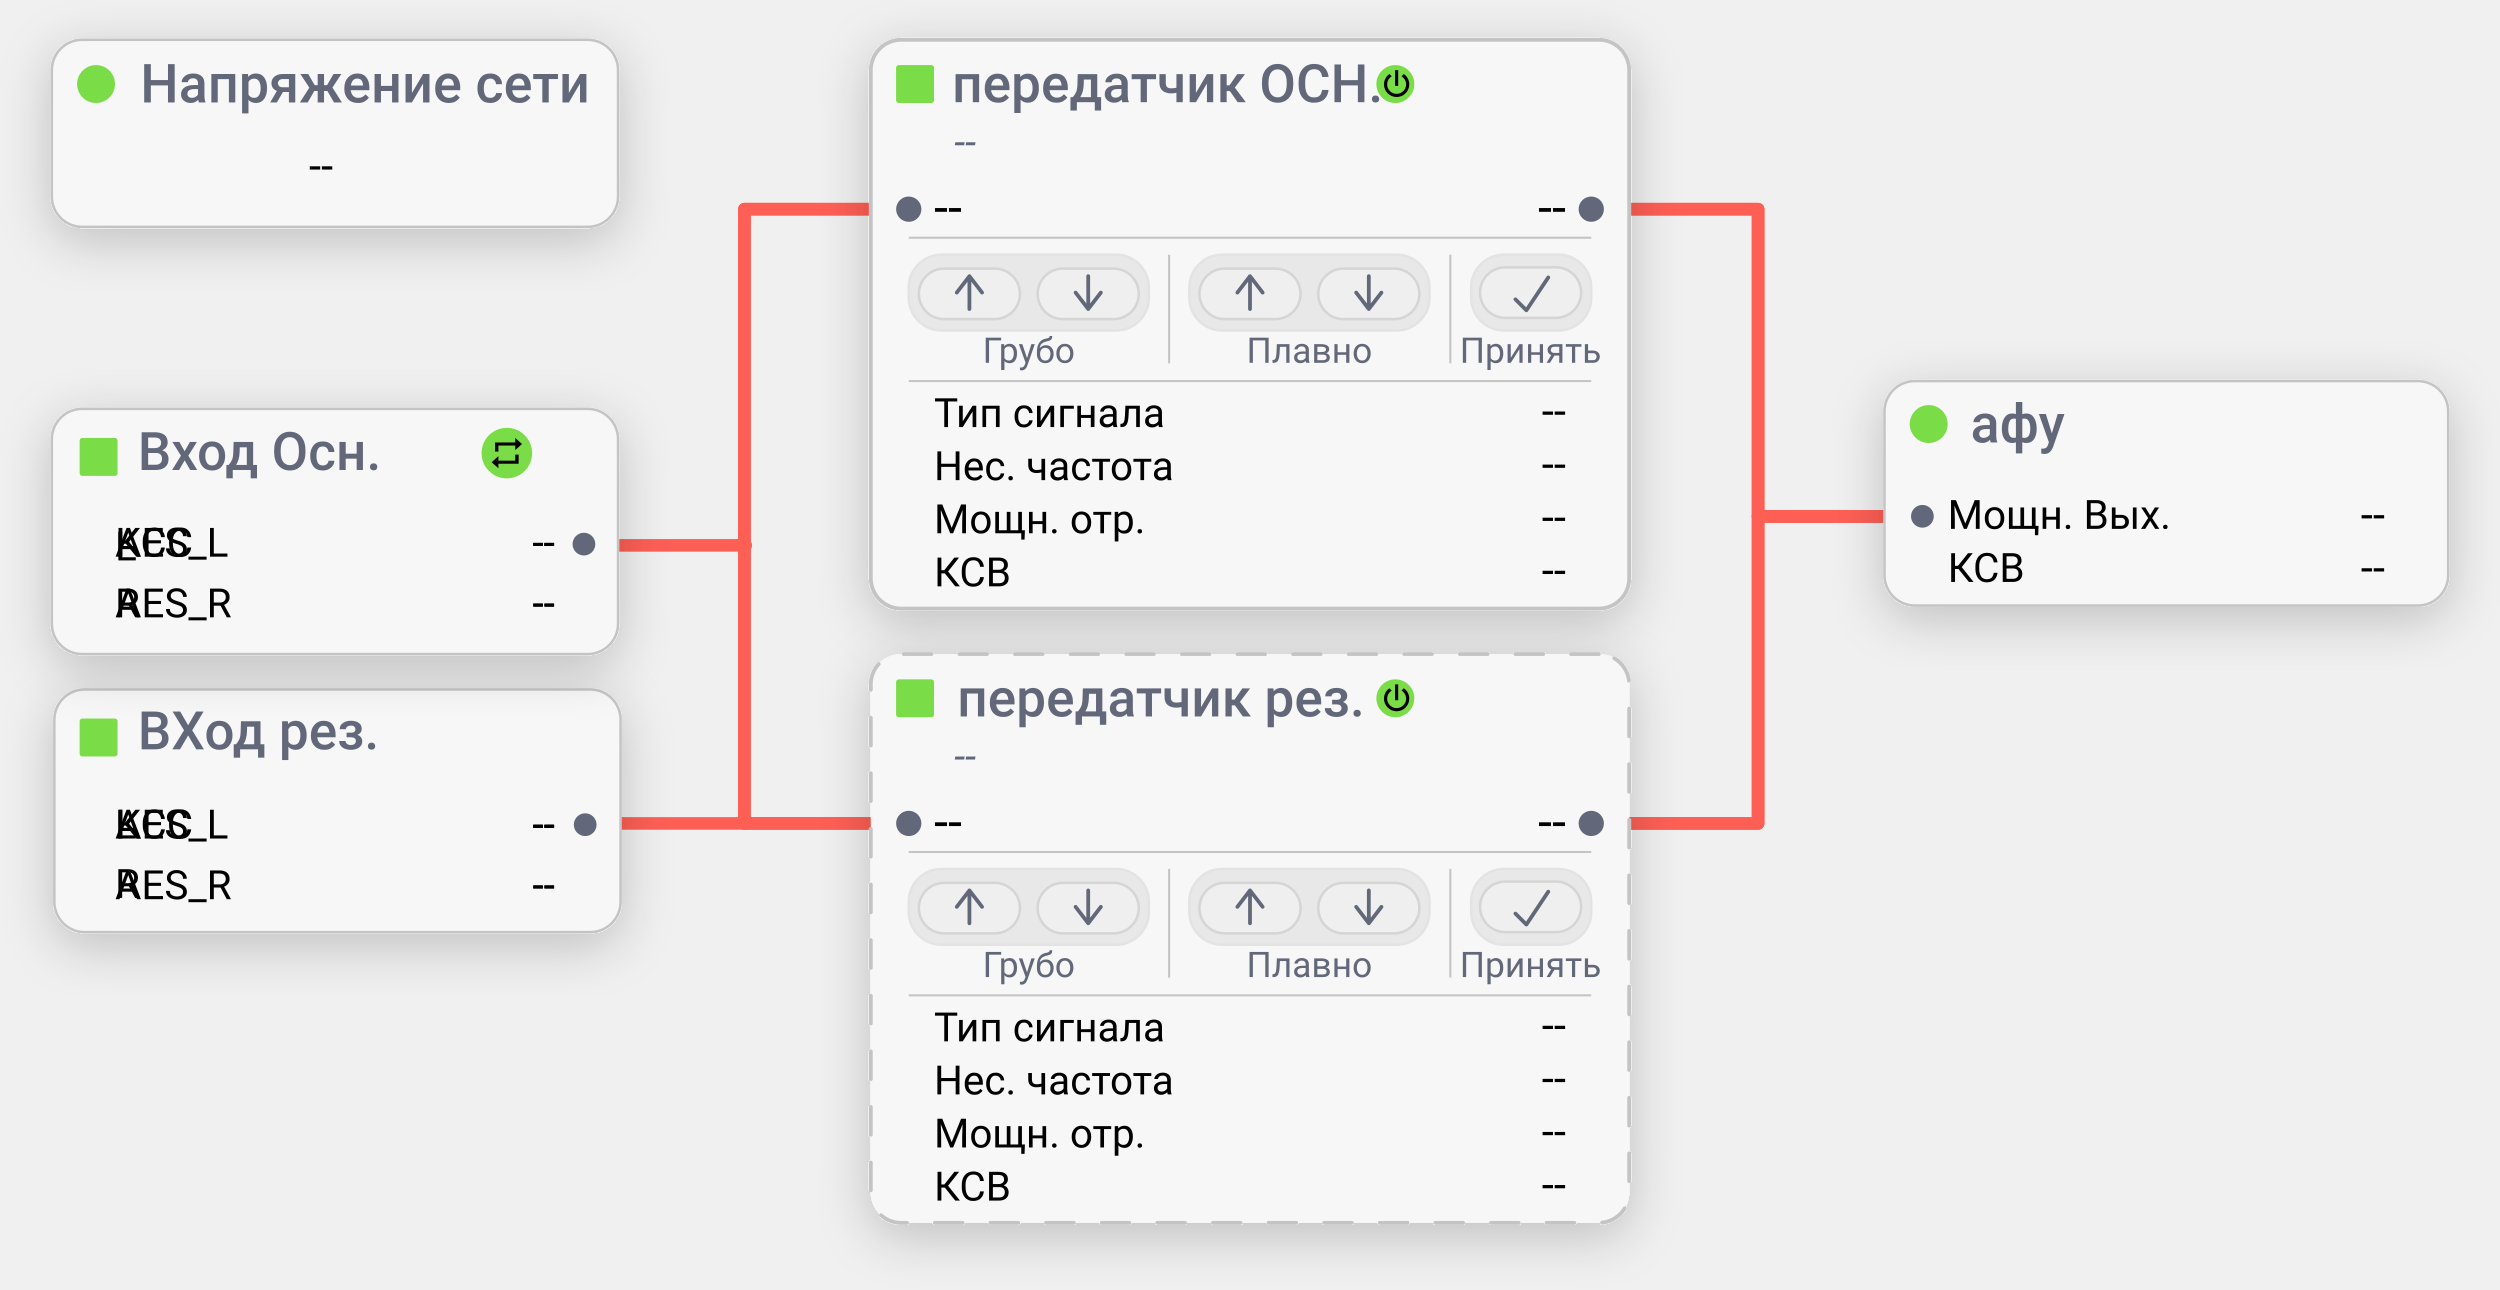
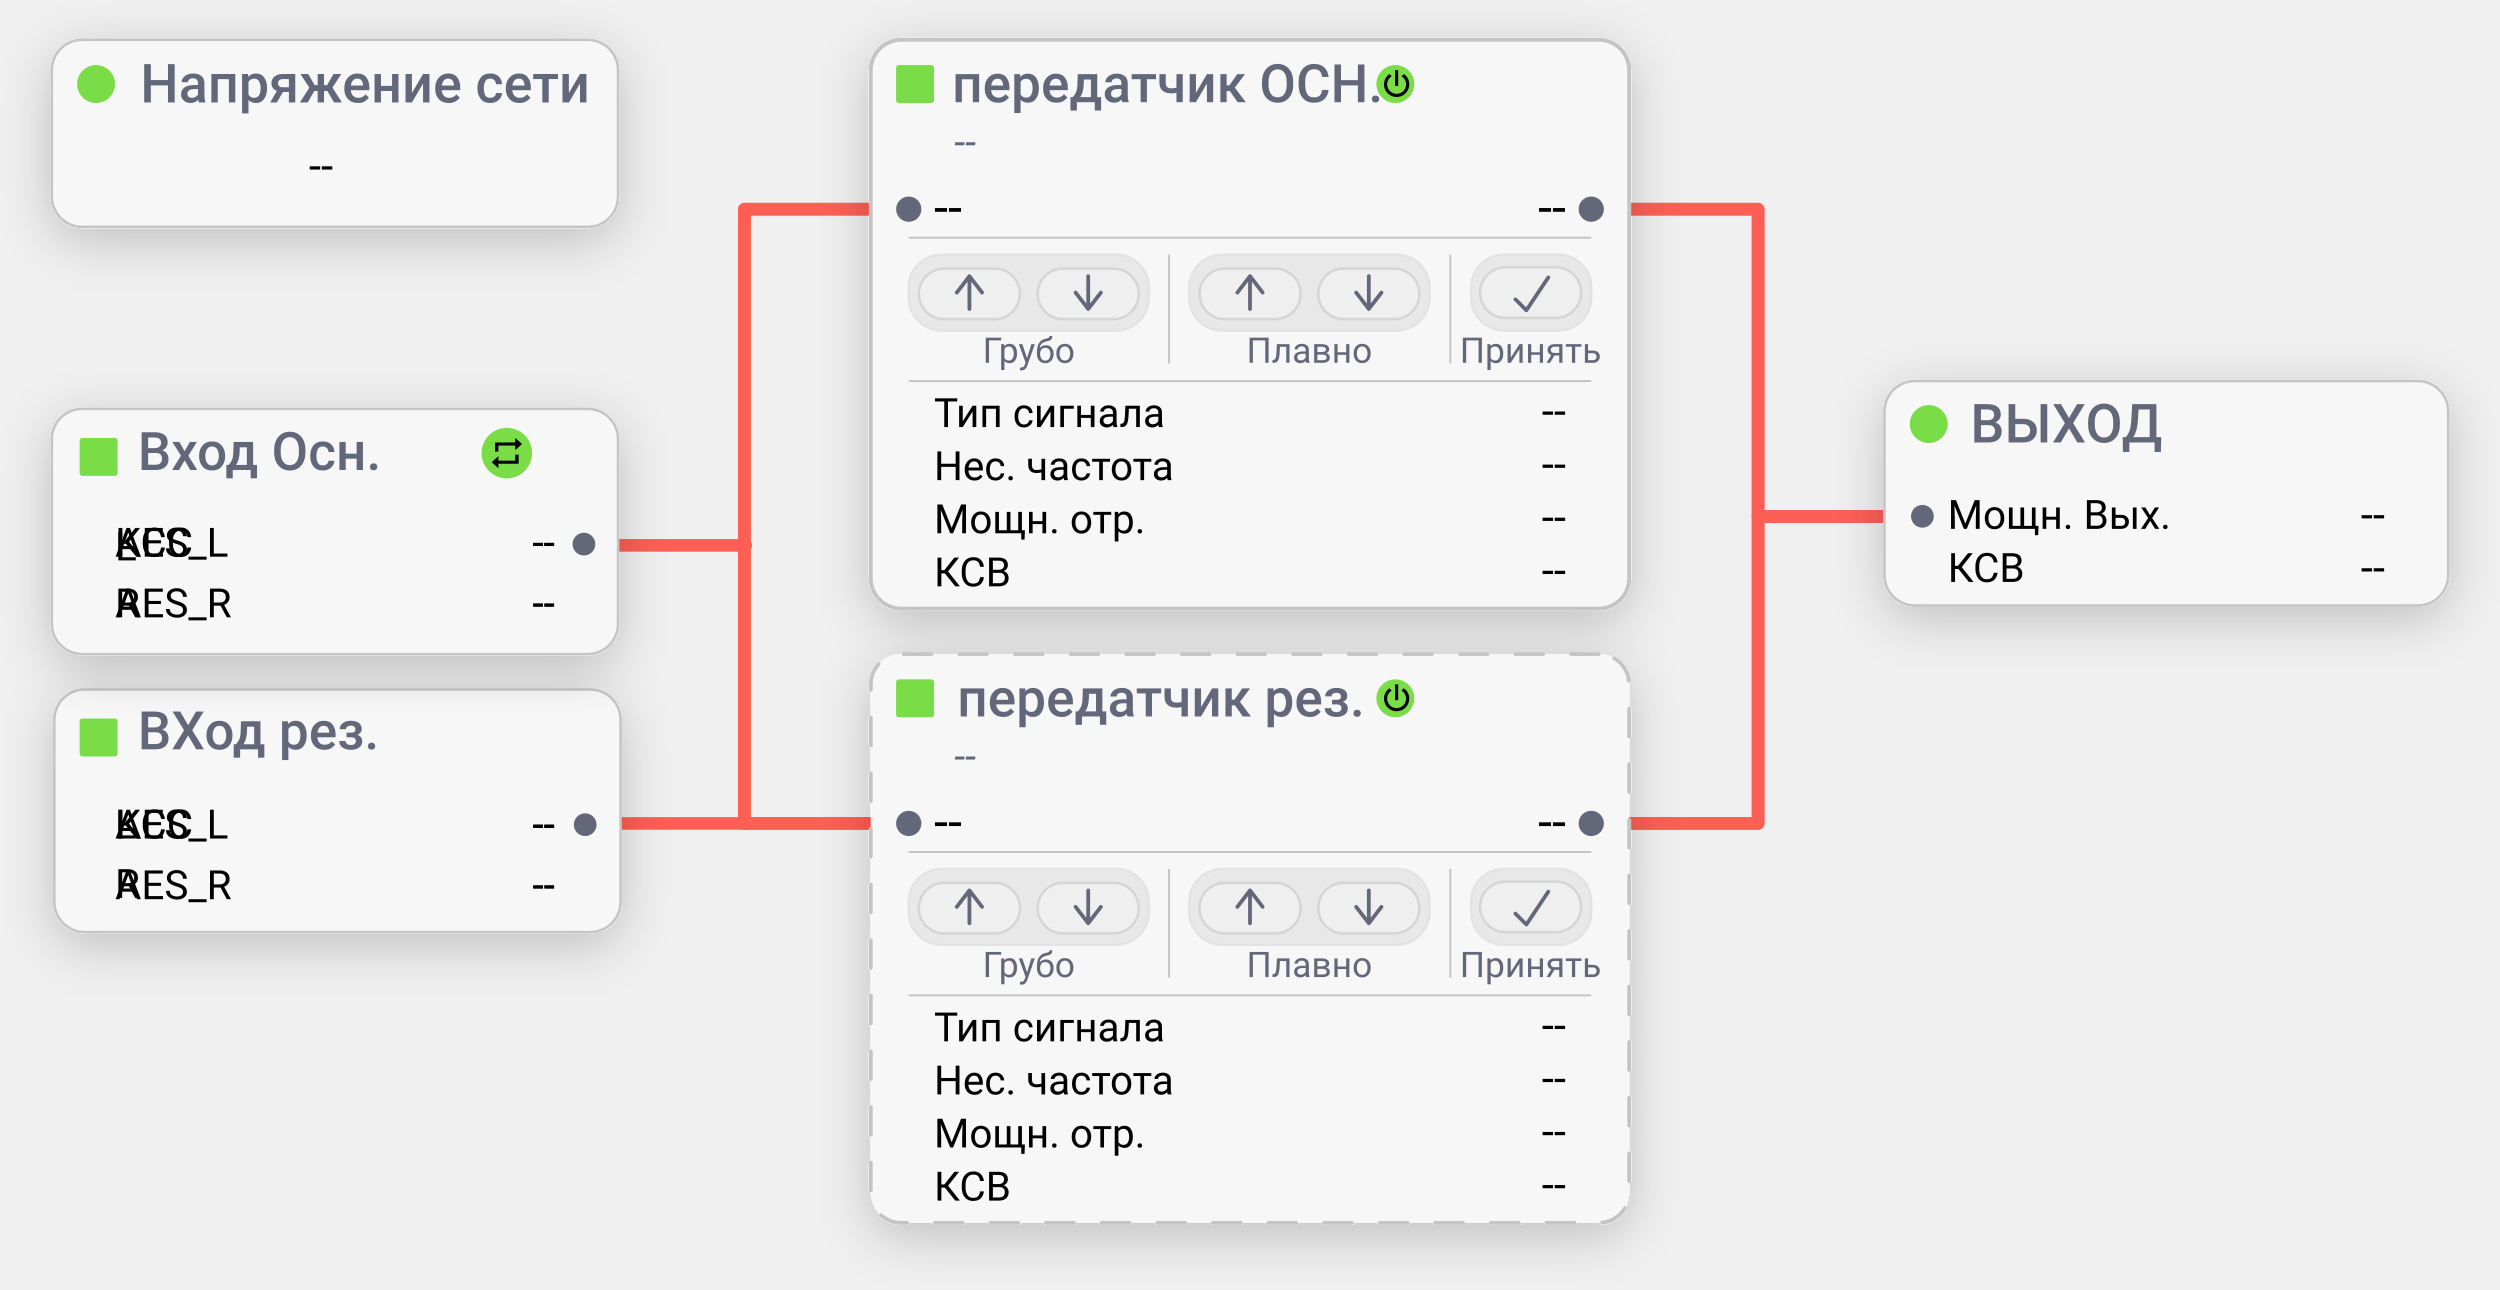
<svg xmlns="http://www.w3.org/2000/svg" width="989" height="510" viewBox="0 0 989 510" fill="none">
  <g id="avr_1+1">
    <g id="layer_2">
      <path id="path4139" d="M359.42 325.75H230.5" stroke="#B5C6CF" stroke-width="2" />
      <path id="path4139_2" d="M629.5 325.75L695.5 325.75V204.25H760.5" stroke="#B5C6CF" stroke-width="2" />
      <path id="path4139_3" d="M629.5 82.75L695.5 82.75L695.5 203.75" stroke="#B5C6CF" stroke-width="2" stroke-dasharray="9.11 9.11" />
      <path id="path4139_4" d="M359.5 82.75L294.5 82.75L294.5 325.75" stroke="#B5C6CF" stroke-width="2" stroke-dasharray="9.11 9.11" />
    </g>
    <g id="layer_3">
      <g id="signal_path_4">
        <path id="path4139_5" d="M294.5 325.75L359.5 325.75" stroke="#FE5F55" stroke-width="5" stroke-linecap="round" stroke-linejoin="round" />
        <path id="path4139_6" d="M760 204.25L695.5 204.25L695.5 325.75L629.5 325.75" stroke="#FE5F55" stroke-width="5" stroke-linecap="round" stroke-linejoin="round" />
      </g>
      <g id="signal_path_3">
        <path id="path4139_7" d="M294.5 215.75L294.5 325.75L359.5 325.75" stroke="#FE5F55" stroke-width="5" stroke-linecap="round" stroke-linejoin="round" />
        <path id="path4139_8" d="M760 204.25L695.5 204.25L695.5 325.75L629.5 325.75" stroke="#FE5F55" stroke-width="5" stroke-linecap="round" stroke-linejoin="round" />
      </g>
      <g id="signal_path_2">
        <path id="path4139_9" d="M294.5 325.75L294.5 82.75L359.5 82.75" stroke="#FE5F55" stroke-width="5" stroke-linecap="round" stroke-linejoin="round" />
        <path id="path4139_10" d="M629.5 82.75L695.5 82.75L695.5 204.25L760.5 204.25" stroke="#FE5F55" stroke-width="5" stroke-linecap="round" stroke-linejoin="round" />
      </g>
      <g id="signal_path_1">
        <path id="path4139_11" d="M359.5 82.75L294.5 82.75L294.5 215.75" stroke="#FE5F55" stroke-width="5" stroke-linecap="round" stroke-linejoin="round" />
        <path id="path4139_12" d="M629.5 82.75L695.5 82.75L695.5 204.25L760.5 204.25" stroke="#FE5F55" stroke-width="5" stroke-linecap="round" stroke-linejoin="round" />
      </g>
    </g>
    <g id="layer_1">
      <g id="output_1">
        <g id="rect8952" filter="url(#filter0_d_0_1)">
          <path d="M956.5 150.75L757.5 150.75C750.873 150.75 745.5 156.123 745.5 162.75V227.55C745.5 234.177 750.873 239.55 757.5 239.55H956.5C963.127 239.55 968.5 234.177 968.5 227.55V162.75C968.5 156.123 963.127 150.75 956.5 150.75Z" fill="#F7F7F7" />
          <path d="M956.5 150.75L757.5 150.75C750.873 150.75 745.5 156.123 745.5 162.75V227.55C745.5 234.177 750.873 239.55 757.5 239.55H956.5C963.127 239.55 968.5 234.177 968.5 227.55V162.75C968.5 156.123 963.127 150.75 956.5 150.75Z" stroke="#C4C4C4" stroke-linecap="round" />
        </g>
        <g id="header">
          <path id="output_1_device_icon" d="M763 175.25C767.142 175.25 770.5 171.892 770.5 167.75C770.5 163.608 767.142 160.25 763 160.25C758.858 160.25 755.5 163.608 755.5 167.75C755.5 171.892 758.858 175.25 763 175.25Z" fill="#7ADC47" />
          <text id="output_1_header_label" fill="#626879" style="white-space: pre" xml:space="preserve" font-family="Roboto" font-size="21.333" font-weight="500" letter-spacing="0em">
-             <tspan x="779.5" y="175.042">афу</tspan>
+             <tspan x="779.5" y="175.042">ВЫХОД</tspan>
          </text>
        </g>
        <g id="g8982">
          <g id="g8970">
            <path id="circle8962" d="M760.5 208.75C762.985 208.75 765 206.735 765 204.25C765 201.765 762.985 199.75 760.5 199.75C758.015 199.75 756 201.765 756 204.25C756 206.735 758.015 208.75 760.5 208.75Z" fill="#626879" />
          </g>
        </g>
        <g id="secondary_info">
          <g id="g9004">
            <text id="output_1_Pout_value" fill="black" style="white-space: pre" xml:space="preserve" font-family="Roboto" font-size="17.333" letter-spacing="0em">
              <tspan x="933.919" y="209.674">--</tspan>
            </text>
            <text id="text9002" fill="black" style="white-space: pre" xml:space="preserve" font-family="Roboto" font-size="16" letter-spacing="0em">
              <tspan x="770.5" y="209.219">Мощн. Вых.</tspan>
            </text>
          </g>
          <g id="g9004_2">
            <text id="output_1_swr_value" fill="black" style="white-space: pre" xml:space="preserve" font-family="Roboto" font-size="17.333" letter-spacing="0em">
              <tspan x="933.919" y="230.674">--</tspan>
            </text>
            <text id="text9002_2" fill="black" style="white-space: pre" xml:space="preserve" font-family="Roboto" font-size="16" letter-spacing="0em">
              <tspan x="770.5" y="230.219">КСВ</tspan>
            </text>
          </g>
        </g>
      </g>
      <g id="exiter_1">
        <g id="rect8952-3" filter="url(#filter1_d_0_1)">
          <path d="M632.5 15.75H356.5C349.873 15.75 344.5 21.123 344.5 27.75V228.75C344.5 235.377 349.873 240.75 356.5 240.75H632.5C639.127 240.75 644.5 235.377 644.5 228.75V27.75C644.5 21.123 639.127 15.75 632.5 15.75Z" fill="#F7F7F7" />
          <path d="M632.5 15.75H356.5C349.873 15.75 344.5 21.123 344.5 27.75V228.75C344.5 235.377 349.873 240.75 356.5 240.75H632.5C639.127 240.75 644.5 235.377 644.5 228.75V27.75C644.5 21.123 639.127 15.75 632.5 15.75Z" stroke="#C4C4C4" stroke-width="1.5" stroke-linecap="round" />
        </g>
        <g id="secondary_info_2">
          <g id="g8994">
            <text id="exiter_1_input_signal_type_value" fill="black" style="white-space: pre" xml:space="preserve" font-family="Roboto" font-size="17.333" letter-spacing="0em">
              <tspan x="609.919" y="168.674">--</tspan>
            </text>
            <text id="text8992" fill="black" style="white-space: pre" xml:space="preserve" font-family="Roboto" font-size="16" letter-spacing="0em">
              <tspan x="369.5" y="168.951">Тип сигнала</tspan>
            </text>
          </g>
          <g id="g8994_2">
            <text id="exiter_1_freq_value" fill="black" style="white-space: pre" xml:space="preserve" font-family="Roboto" font-size="17.333" letter-spacing="0em">
              <tspan x="609.919" y="189.674">--</tspan>
            </text>
            <text id="text8992_2" fill="black" style="white-space: pre" xml:space="preserve" font-family="Roboto" font-size="16" letter-spacing="0em">
              <tspan x="369.5" y="189.951">Нес. частота</tspan>
            </text>
          </g>
          <g id="g8994_3">
            <text id="exiter_1_refl_pwr_value" fill="black" style="white-space: pre" xml:space="preserve" font-family="Roboto" font-size="17.333" letter-spacing="0em">
              <tspan x="609.919" y="210.674">--</tspan>
            </text>
            <text id="text8992_3" fill="black" style="white-space: pre" xml:space="preserve" font-family="Roboto" font-size="16" letter-spacing="0em">
              <tspan x="369.5" y="210.951">Мощн. отр.</tspan>
            </text>
          </g>
          <g id="g8994_4">
            <text id="exiter_1_swr_value" fill="black" style="white-space: pre" xml:space="preserve" font-family="Roboto" font-size="17.333" letter-spacing="0em">
              <tspan x="609.919" y="231.674">--</tspan>
            </text>
            <text id="text8992_4" fill="black" style="white-space: pre" xml:space="preserve" font-family="Roboto" font-size="16" letter-spacing="0em">
              <tspan x="369.5" y="231.95">КСВ</tspan>
            </text>
          </g>
        </g>
        <g id="path8985">
          <path d="M359.5 150.75L629.5 150.75L359.5 150.75Z" fill="#C4C4C4" />
          <path d="M359.5 150.75L629.5 150.75" stroke="#C4C4C4" stroke-width="0.809" />
        </g>
        <g id="exiter_1_control_buttons">
          <g id="Frame 45">
            <rect x="359.5" y="100.75" width="95" height="30" rx="13" fill="#E5E5E5" fill-opacity="0.8" />
            <rect x="359.5" y="100.75" width="95" height="30" rx="13" stroke="#E3E3E3" />
            <text id="text8992_5" fill="#626879" style="white-space: pre" xml:space="preserve" font-family="Roboto" font-size="14" letter-spacing="0em">
              <tspan x="388.734" y="143.535">Грубо</tspan>
            </text>
            <g id="exiter_1_set_ex1_button">
              <rect id="Rectangle 21" x="403.5" y="126.25" width="40" height="20" rx="10" transform="rotate(180 403.5 126.25)" fill="#F3F3F3" fill-opacity="0.7" stroke="#D5D5D5" stroke-linecap="round" stroke-linejoin="round" />
              <path id="Vector 38" d="M383.5 122.25V115.75V109.25M388.5 115.75L383.5 109.25L378.5 115.75" stroke="#626879" stroke-width="1.5" stroke-linecap="round" stroke-linejoin="round" />
            </g>
            <g id="exiter_1_set_ex2_button">
              <rect id="Rectangle 21_2" width="40" height="20" rx="10" transform="matrix(-1 0 0 1 450.5 106.25)" fill="#F3F3F3" fill-opacity="0.7" stroke="#D5D5D5" stroke-linecap="round" stroke-linejoin="round" />
              <path id="Vector 38_2" d="M430.5 109.25V115.75V122.25M435.5 115.75L430.5 122.25L425.5 115.75" stroke="#626879" stroke-width="1.5" stroke-linecap="round" stroke-linejoin="round" />
            </g>
          </g>
          <g id="Frame 43">
            <rect x="470.5" y="100.75" width="95" height="30" rx="13" fill="#E5E5E5" fill-opacity="0.8" />
            <rect x="470.5" y="100.75" width="95" height="30" rx="13" stroke="#E3E3E3" />
            <text id="text8992_6" fill="#626879" style="white-space: pre" xml:space="preserve" font-family="Roboto" font-size="14" letter-spacing="0em">
              <tspan x="493.11" y="143.535">Плавно</tspan>
            </text>
            <g id="exiter_1_set_ex3_button">
              <rect id="Rectangle 21_3" x="514.5" y="126.25" width="40" height="20" rx="10" transform="rotate(180 514.5 126.25)" fill="#F3F3F3" fill-opacity="0.7" stroke="#D5D5D5" stroke-linecap="round" stroke-linejoin="round" />
              <path id="Vector 38_3" d="M494.5 122.25V115.75V109.25M499.5 115.75L494.5 109.25L489.5 115.75" stroke="#626879" stroke-width="1.5" stroke-linecap="round" stroke-linejoin="round" />
            </g>
            <g id="exiter_1_set_ex4_button">
              <rect id="Rectangle 21_4" width="40" height="20" rx="10" transform="matrix(-1 0 0 1 561.5 106.25)" fill="#F3F3F3" fill-opacity="0.7" stroke="#D5D5D5" stroke-linecap="round" stroke-linejoin="round" />
              <path id="Vector 38_4" d="M541.5 109.25V115.75V122.25M546.5 115.75L541.5 122.25L536.5 115.75" stroke="#626879" stroke-width="1.5" stroke-linecap="round" stroke-linejoin="round" />
            </g>
          </g>
          <g id="Frame 43_2">
            <rect x="582" y="100.75" width="47.5" height="30" rx="13" fill="#E5E5E5" fill-opacity="0.8" />
            <rect x="582" y="100.75" width="47.5" height="30" rx="13" stroke="#E3E3E3" />
            <text id="text8992_7" fill="#626879" style="white-space: pre" xml:space="preserve" font-family="Roboto" font-size="14" letter-spacing="0em">
              <tspan x="577.479" y="143.535">Принять</tspan>
            </text>
            <g id="exiter_1_set_ex5_button">
              <rect id="Rectangle 21_5" width="40" height="20" rx="10" transform="matrix(-1 0 0 1 625.5 105.75)" fill="#F3F3F3" fill-opacity="0.7" stroke="#D5D5D5" stroke-linecap="round" stroke-linejoin="round" />
              <path id="Vector 38_5" d="M612.5 109.75L603.834 122.75L599.5 118.417" stroke="#626879" stroke-width="1.5" stroke-linecap="round" stroke-linejoin="round" />
            </g>
          </g>
          <g id="path8984">
            <path d="M462.5 143.75V100.75V143.75Z" fill="#C4C4C4" />
            <path d="M462.5 143.75V100.75" stroke="#C4C4C4" stroke-width="0.809" />
          </g>
          <g id="path8984_2">
            <path d="M573.75 143.75V100.75V143.75Z" fill="#C4C4C4" />
            <path d="M573.75 143.75V100.75" stroke="#C4C4C4" stroke-width="0.809" />
          </g>
        </g>
        <g id="header_2">
          <path id="exiter_1_device_icon" d="M368.428 25.75H355.571C354.979 25.75 354.5 26.23 354.5 26.821V39.679C354.5 40.27 354.979 40.75 355.571 40.75H368.428C369.02 40.75 369.5 40.27 369.5 39.679V26.821C369.5 26.23 369.02 25.75 368.428 25.75Z" fill="#7ADC47" />
          <text id="exiter_1_header_label" fill="#626879" style="white-space: pre" xml:space="preserve" font-family="Roboto" font-size="21" font-weight="500" letter-spacing="0em">
            <tspan x="376.648" y="40.428">передатчик ОСН.</tspan>
          </text>
          <text id="exiter_1_station_header_value" fill="#626879" style="white-space: pre" xml:space="preserve" font-family="Roboto" font-size="16" font-style="italic" letter-spacing="0em">
            <tspan x="377.5" y="61.719">--</tspan>
          </text>
          <g id="exiter_1_power_button" clip-path="url(#clip0_0_1)">
            <path id="power_btn_cover" d="M552 40.75C556.142 40.75 559.5 37.392 559.5 33.25C559.5 29.108 556.142 25.75 552 25.75C547.858 25.75 544.5 29.108 544.5 33.25C544.5 37.392 547.858 40.75 552 40.75Z" fill="#7ADC47" />
            <path id="Vector" d="M555.35 29.275L554.444 30.181C555.525 30.837 556.25 32.019 556.25 33.375C556.25 34.37 555.855 35.323 555.151 36.027C554.448 36.73 553.494 37.125 552.5 37.125C551.505 37.125 550.551 36.73 549.848 36.027C549.145 35.323 548.75 34.37 548.75 33.375C548.75 32.019 549.475 30.837 550.55 30.175L549.65 29.275C548.35 30.175 547.5 31.675 547.5 33.375C547.5 34.701 548.027 35.973 548.964 36.91C549.902 37.848 551.174 38.375 552.5 38.375C553.826 38.375 555.098 37.848 556.035 36.91C556.973 35.973 557.5 34.701 557.5 33.375C557.5 31.675 556.65 30.175 555.35 29.275ZM553.125 27.75H551.875V34H553.125" fill="black" />
          </g>
        </g>
        <g id="path8984_3">
          <path d="M359.5 94.051H629.5H359.5Z" fill="#C4C4C4" />
          <path d="M359.5 94.051H629.5" stroke="#C4C4C4" stroke-width="0.809" />
        </g>
        <g id="primary_info_output">
          <g id="g10081-4">
            <path id="circle9062-2" d="M629.5 87.75C632.261 87.75 634.5 85.511 634.5 82.75C634.5 79.989 632.261 77.75 629.5 77.75C626.739 77.75 624.5 79.989 624.5 82.75C624.5 85.511 626.739 87.75 629.5 87.75Z" fill="#626879" />
            <text id="exiter_1_output_pwr_value" fill="black" style="white-space: pre" xml:space="preserve" font-family="Roboto" font-size="20" letter-spacing="0em">
              <tspan x="608.445" y="89.086">--</tspan>
            </text>
          </g>
        </g>
        <g id="primary_info_input">
          <path id="circle8962_2" d="M359.5 87.75C362.261 87.75 364.5 85.511 364.5 82.75C364.5 79.989 362.261 77.75 359.5 77.75C356.739 77.75 354.5 79.989 354.5 82.75C354.5 85.511 356.739 87.75 359.5 87.75Z" fill="#626879" />
          <text id="exiter_1_input_signal_value" fill="black" style="white-space: pre" xml:space="preserve" font-family="Roboto" font-size="20" letter-spacing="0em">
            <tspan x="369.5" y="89.086">--</tspan>
          </text>
        </g>
      </g>
      <g id="exiter_0">
        <g id="rect8952-3_2" filter="url(#filter2_d_0_1)">
          <path d="M632.5 258.75H356.5C349.873 258.75 344.5 264.123 344.5 270.75V471.75C344.5 478.377 349.873 483.75 356.5 483.75H632.5C639.127 483.75 644.5 478.377 644.5 471.75V270.75C644.5 264.123 639.127 258.75 632.5 258.75Z" fill="#F7F7F7" />
          <path d="M632.5 258.75H356.5C349.873 258.75 344.5 264.123 344.5 270.75V471.75C344.5 478.377 349.873 483.75 356.5 483.75H632.5C639.127 483.75 644.5 478.377 644.5 471.75V270.75C644.5 264.123 639.127 258.75 632.5 258.75Z" stroke="#C4C4C4" stroke-width="1.5" stroke-linecap="round" stroke-dasharray="11 11" />
        </g>
        <g id="secondary_info_3">
          <g id="g8994_5">
            <text id="exiter_0_input_signal_type_value" fill="black" style="white-space: pre" xml:space="preserve" font-family="Roboto" font-size="17.333" letter-spacing="0em">
              <tspan x="609.919" y="411.674">--</tspan>
            </text>
            <text id="text8992_8" fill="black" style="white-space: pre" xml:space="preserve" font-family="Roboto" font-size="16" letter-spacing="0em">
              <tspan x="369.5" y="411.951">Тип сигнала</tspan>
            </text>
          </g>
          <g id="g8994_6">
            <text id="exiter_0_freq_value" fill="black" style="white-space: pre" xml:space="preserve" font-family="Roboto" font-size="17.333" letter-spacing="0em">
              <tspan x="609.919" y="432.674">--</tspan>
            </text>
            <text id="text8992_9" fill="black" style="white-space: pre" xml:space="preserve" font-family="Roboto" font-size="16" letter-spacing="0em">
              <tspan x="369.5" y="432.951">Нес. частота</tspan>
            </text>
          </g>
          <g id="g8994_7">
            <text id="exiter_0_refl_pwr_value" fill="black" style="white-space: pre" xml:space="preserve" font-family="Roboto" font-size="17.333" letter-spacing="0em">
              <tspan x="609.919" y="453.674">--</tspan>
            </text>
            <text id="text8992_10" fill="black" style="white-space: pre" xml:space="preserve" font-family="Roboto" font-size="16" letter-spacing="0em">
              <tspan x="369.5" y="453.951">Мощн. отр.</tspan>
            </text>
          </g>
          <g id="g8994_8">
            <text id="exiter_0_swr_value" fill="black" style="white-space: pre" xml:space="preserve" font-family="Roboto" font-size="17.333" letter-spacing="0em">
              <tspan x="609.919" y="474.674">--</tspan>
            </text>
            <text id="text8992_11" fill="black" style="white-space: pre" xml:space="preserve" font-family="Roboto" font-size="16" letter-spacing="0em">
              <tspan x="369.5" y="474.95">КСВ</tspan>
            </text>
          </g>
        </g>
        <g id="path8985_2">
          <path d="M359.5 393.75L629.5 393.75L359.5 393.75Z" fill="#C4C4C4" />
          <path d="M359.5 393.75L629.5 393.75" stroke="#C4C4C4" stroke-width="0.809" />
        </g>
        <g id="exiter_0_control_buttons">
          <g id="Frame 45_2">
            <rect x="359.5" y="343.75" width="95" height="30" rx="13" fill="#E5E5E5" fill-opacity="0.8" />
            <rect x="359.5" y="343.75" width="95" height="30" rx="13" stroke="#E3E3E3" />
            <text id="text8992_12" fill="#626879" style="white-space: pre" xml:space="preserve" font-family="Roboto" font-size="14" letter-spacing="0em">
              <tspan x="388.734" y="386.535">Грубо</tspan>
            </text>
            <g id="exiter_0_set_ex1_button">
              <rect id="Rectangle 21_6" x="403.5" y="369.25" width="40" height="20" rx="10" transform="rotate(180 403.5 369.25)" fill="#F3F3F3" fill-opacity="0.7" stroke="#D5D5D5" stroke-linecap="round" stroke-linejoin="round" />
              <path id="Vector 38_6" d="M383.5 365.25V358.75V352.25M388.5 358.75L383.5 352.25L378.5 358.75" stroke="#626879" stroke-width="1.5" stroke-linecap="round" stroke-linejoin="round" />
            </g>
            <g id="exiter_0_set_ex2_button">
              <rect id="Rectangle 21_7" width="40" height="20" rx="10" transform="matrix(-1 0 0 1 450.5 349.25)" fill="#F3F3F3" fill-opacity="0.7" stroke="#D5D5D5" stroke-linecap="round" stroke-linejoin="round" />
              <path id="Vector 38_7" d="M430.5 352.25V358.75V365.25M435.5 358.75L430.5 365.25L425.5 358.75" stroke="#626879" stroke-width="1.5" stroke-linecap="round" stroke-linejoin="round" />
            </g>
          </g>
          <g id="Frame 43_3">
            <rect x="470.5" y="343.75" width="95" height="30" rx="13" fill="#E5E5E5" fill-opacity="0.8" />
            <rect x="470.5" y="343.75" width="95" height="30" rx="13" stroke="#E3E3E3" />
            <text id="text8992_13" fill="#626879" style="white-space: pre" xml:space="preserve" font-family="Roboto" font-size="14" letter-spacing="0em">
              <tspan x="493.11" y="386.535">Плавно</tspan>
            </text>
            <g id="exiter_0_set_ex3_button">
              <rect id="Rectangle 21_8" x="514.5" y="369.25" width="40" height="20" rx="10" transform="rotate(180 514.5 369.25)" fill="#F3F3F3" fill-opacity="0.7" stroke="#D5D5D5" stroke-linecap="round" stroke-linejoin="round" />
              <path id="Vector 38_8" d="M494.5 365.25V358.75V352.25M499.5 358.75L494.5 352.25L489.5 358.75" stroke="#626879" stroke-width="1.5" stroke-linecap="round" stroke-linejoin="round" />
            </g>
            <g id="exiter_0_set_ex4_button">
              <rect id="Rectangle 21_9" width="40" height="20" rx="10" transform="matrix(-1 0 0 1 561.5 349.25)" fill="#F3F3F3" fill-opacity="0.7" stroke="#D5D5D5" stroke-linecap="round" stroke-linejoin="round" />
              <path id="Vector 38_9" d="M541.5 352.25V358.75V365.25M546.5 358.75L541.5 365.25L536.5 358.75" stroke="#626879" stroke-width="1.5" stroke-linecap="round" stroke-linejoin="round" />
            </g>
          </g>
          <g id="Frame 43_4">
            <rect x="582" y="343.75" width="47.5" height="30" rx="13" fill="#E5E5E5" fill-opacity="0.8" />
            <rect x="582" y="343.75" width="47.5" height="30" rx="13" stroke="#E3E3E3" />
            <text id="text8992_14" fill="#626879" style="white-space: pre" xml:space="preserve" font-family="Roboto" font-size="14" letter-spacing="0em">
              <tspan x="577.479" y="386.535">Принять</tspan>
            </text>
            <g id="exiter_0_set_ex5_button">
              <rect id="Rectangle 21_10" width="40" height="20" rx="10" transform="matrix(-1 0 0 1 625.5 348.75)" fill="#F3F3F3" fill-opacity="0.7" stroke="#D5D5D5" stroke-linecap="round" stroke-linejoin="round" />
              <path id="Vector 38_10" d="M612.5 352.75L603.834 365.75L599.5 361.417" stroke="#626879" stroke-width="1.5" stroke-linecap="round" stroke-linejoin="round" />
            </g>
          </g>
          <g id="path8984_4">
            <path d="M462.5 386.75V343.75V386.75Z" fill="#C4C4C4" />
            <path d="M462.5 386.75V343.75" stroke="#C4C4C4" stroke-width="0.809" />
          </g>
          <g id="path8984_5">
            <path d="M573.75 386.75V343.75V386.75Z" fill="#C4C4C4" />
            <path d="M573.75 386.75V343.75" stroke="#C4C4C4" stroke-width="0.809" />
          </g>
        </g>
        <g id="header_3">
          <path id="exiter_0_device_icon" d="M368.428 268.75H355.571C354.979 268.75 354.5 269.23 354.5 269.821V282.679C354.5 283.27 354.979 283.75 355.571 283.75H368.428C369.02 283.75 369.5 283.27 369.5 282.679V269.821C369.5 269.23 369.02 268.75 368.428 268.75Z" fill="#7ADC47" />
          <text id="exiter_0_header_label" fill="#626879" style="white-space: pre" xml:space="preserve" font-family="Roboto" font-size="21" font-weight="500" letter-spacing="0em">
            <tspan x="378.668" y="283.428">передатчик рез.</tspan>
          </text>
          <text id="exiter_0_station_header_value" fill="#626879" style="white-space: pre" xml:space="preserve" font-family="Roboto" font-size="16" font-style="italic" letter-spacing="0em">
            <tspan x="377.5" y="304.719">--</tspan>
          </text>
          <g id="exiter_0_power_button" clip-path="url(#clip1_0_1)">
            <path id="power_btn_cover_2" d="M552 283.75C556.142 283.75 559.5 280.392 559.5 276.25C559.5 272.108 556.142 268.75 552 268.75C547.858 268.75 544.5 272.108 544.5 276.25C544.5 280.392 547.858 283.75 552 283.75Z" fill="#7ADC47" />
            <path id="Vector_2" d="M555.35 272.275L554.444 273.181C555.525 273.838 556.25 275.019 556.25 276.375C556.25 277.37 555.855 278.323 555.151 279.027C554.448 279.73 553.494 280.125 552.5 280.125C551.505 280.125 550.551 279.73 549.848 279.027C549.145 278.323 548.75 277.37 548.75 276.375C548.75 275.019 549.475 273.838 550.55 273.175L549.65 272.275C548.35 273.175 547.5 274.675 547.5 276.375C547.5 277.701 548.027 278.973 548.964 279.911C549.902 280.848 551.174 281.375 552.5 281.375C553.826 281.375 555.098 280.848 556.035 279.911C556.973 278.973 557.5 277.701 557.5 276.375C557.5 274.675 556.65 273.175 555.35 272.275ZM553.125 270.75H551.875V277H553.125" fill="black" />
          </g>
        </g>
        <g id="path8984_6">
          <path d="M359.5 337.051H629.5H359.5Z" fill="#C4C4C4" />
          <path d="M359.5 337.051H629.5" stroke="#C4C4C4" stroke-width="0.809" />
        </g>
        <g id="primary_info_output_2">
          <g id="g10081-4_2">
            <path id="circle9062-2_2" d="M629.5 330.75C632.261 330.75 634.5 328.511 634.5 325.75C634.5 322.989 632.261 320.75 629.5 320.75C626.739 320.75 624.5 322.989 624.5 325.75C624.5 328.511 626.739 330.75 629.5 330.75Z" fill="#626879" />
            <text id="exiter_0_output_pwr_value" fill="black" style="white-space: pre" xml:space="preserve" font-family="Roboto" font-size="20" letter-spacing="0em">
              <tspan x="608.445" y="332.086">--</tspan>
            </text>
          </g>
        </g>
        <g id="primary_info_input_2">
          <path id="circle8962_3" d="M359.5 330.75C362.261 330.75 364.5 328.511 364.5 325.75C364.5 322.989 362.261 320.75 359.5 320.75C356.739 320.75 354.5 322.989 354.5 325.75C354.5 328.511 356.739 330.75 359.5 330.75Z" fill="#626879" />
          <text id="exiter_0_input_signal_value" fill="black" style="white-space: pre" xml:space="preserve" font-family="Roboto" font-size="20" letter-spacing="0em">
            <tspan x="369.5" y="332.086">--</tspan>
          </text>
        </g>
      </g>
      <g id="voltage">
        <g id="rect8952_2" filter="url(#filter3_d_0_1)">
          <path d="M232.5 15.75L32.5 15.75C25.873 15.75 20.5 21.123 20.5 27.75V77.75C20.5 84.377 25.873 89.75 32.5 89.75H232.5C239.127 89.75 244.5 84.377 244.5 77.75V27.75C244.5 21.123 239.127 15.75 232.5 15.75Z" fill="#F7F7F7" />
          <path d="M232.5 15.75L32.5 15.75C25.873 15.75 20.5 21.123 20.5 27.75V77.75C20.5 84.377 25.873 89.75 32.5 89.75H232.5C239.127 89.75 244.5 84.377 244.5 77.75V27.75C244.5 21.123 239.127 15.75 232.5 15.75Z" stroke="#C4C4C4" stroke-linecap="round" />
        </g>
        <text id="voltage_volt_value" fill="black" style="white-space: pre" xml:space="preserve" font-family="Roboto" font-size="17.333" letter-spacing="0em">
          <tspan x="122.21" y="71.674">--</tspan>
        </text>
        <g id="header_4">
          <path id="voltage_device_icon" d="M38 40.75C42.142 40.75 45.5 37.392 45.5 33.25C45.5 29.108 42.142 25.75 38 25.75C33.858 25.75 30.5 29.108 30.5 33.25C30.5 37.392 33.858 40.75 38 40.75Z" fill="#7ADC47" />
          <text id="voltage_header_label" fill="#626879" style="white-space: pre" xml:space="preserve" font-family="Roboto" font-size="21.333" font-weight="500" letter-spacing="0em">
            <tspan x="55.5" y="40.542">Напряжение сети</tspan>
          </text>
        </g>
      </g>
      <g id="input_1">
        <path id="path4139_13" d="M294 215.75L231.5 215.75" stroke="#B5C6CF" stroke-width="2" stroke-dasharray="9.11 9.11" />
        <path id="input_1_reserve_path_display" d="M231.5 325.75H294.5" stroke="#FE5F55" stroke-width="5" stroke-linecap="round" stroke-linejoin="round" />
        <path id="input_1_primary_path_display" d="M231.5 215.75H295" stroke="#FE5F55" stroke-width="5" stroke-linecap="round" stroke-linejoin="round" />
        <g id="input_1_reserve">
          <g id="rect8952-3_3" filter="url(#filter4_d_0_1)">
            <path d="M233.5 272.75H33.5C26.873 272.75 21.5 278.123 21.5 284.75V356.75C21.5 363.377 26.873 368.75 33.5 368.75H233.5C240.127 368.75 245.5 363.377 245.5 356.75V284.75C245.5 278.123 240.127 272.75 233.5 272.75Z" fill="#F7F7F7" />
            <path d="M233.5 272.75H33.5C26.873 272.75 21.5 278.123 21.5 284.75V356.75C21.5 363.377 26.873 368.75 33.5 368.75H233.5C240.127 368.75 245.5 363.377 245.5 356.75V284.75C245.5 278.123 240.127 272.75 233.5 272.75Z" stroke="#C4C4C4" stroke-linecap="round" />
          </g>
          <g id="res_secondary_info">
            <g id="input_1_res_l_group">
              <text id="input_1_res_l_value" fill="black" style="white-space: pre" xml:space="preserve" font-family="Roboto" font-size="16" letter-spacing="0em">
                <tspan x="210.656" y="331.719">--</tspan>
              </text>
              <text id="text8992_15" fill="black" style="white-space: pre" xml:space="preserve" font-family="Roboto" font-size="16" letter-spacing="0em">
                <tspan x="45.5" y="331.719">L</tspan>
              </text>
            </g>
            <g id="input_1_res_r_group">
              <text id="input_1_res_r_value" fill="black" style="white-space: pre" xml:space="preserve" font-family="Roboto" font-size="16" letter-spacing="0em">
                <tspan x="210.656" y="355.719">--</tspan>
              </text>
              <text id="text9002_3" fill="black" style="white-space: pre" xml:space="preserve" font-family="Roboto" font-size="16" letter-spacing="0em">
                <tspan x="45.5" y="355.228">R</tspan>
              </text>
            </g>
            <g id="input_1_res_mpx_group">
              <text id="input_1_res_mpx_value" fill="black" style="white-space: pre" xml:space="preserve" font-family="Roboto" font-size="16" letter-spacing="0em">
                <tspan x="210.656" y="331.719">--</tspan>
              </text>
              <text id="text9002_4" fill="black" style="white-space: pre" xml:space="preserve" font-family="Roboto" font-size="16" letter-spacing="0em">
                <tspan x="45.5" y="331.719">КСС</tspan>
              </text>
            </g>
            <g id="input_1_res_aes_r_group">
              <text id="input_1_res_aes_r_value" fill="black" style="white-space: pre" xml:space="preserve" font-family="Roboto" font-size="16" letter-spacing="0em">
                <tspan x="210.656" y="355.719">--</tspan>
              </text>
              <text id="AES_R" fill="black" style="white-space: pre" xml:space="preserve" font-family="Roboto" font-size="16" letter-spacing="0em">
                <tspan x="45.5" y="355.719">AES_R</tspan>
              </text>
            </g>
            <g id="input_1_res_aes_l_group">
              <text id="input_1_res_aes_l_value" fill="black" style="white-space: pre" xml:space="preserve" font-family="Roboto" font-size="16" letter-spacing="0em">
                <tspan x="210.656" y="331.719">--</tspan>
              </text>
              <text id="AES_L" fill="black" style="white-space: pre" xml:space="preserve" font-family="Roboto" font-size="16" letter-spacing="0em">
                <tspan x="45.5" y="331.719">AES_L</tspan>
              </text>
            </g>
          </g>
          <g id="header_5">
            <path id="input_1_device_icon" d="M45.429 284.25H32.571C31.98 284.25 31.5 284.73 31.5 285.321V298.179C31.5 298.77 31.98 299.25 32.571 299.25H45.429C46.02 299.25 46.5 298.77 46.5 298.179V285.321C46.5 284.73 46.02 284.25 45.429 284.25Z" fill="#7ADC47" />
            <text id="input_1_header_label" fill="#626879" style="white-space: pre" xml:space="preserve" font-family="Roboto" font-size="21" font-weight="500" letter-spacing="0em">
              <tspan x="54.5" y="296.428">ВХод рез.</tspan>
            </text>
          </g>
          <g id="g9929-10">
            <g id="g10081-4_3">
              <path id="circle9062-2_3" d="M231.5 330.75C233.985 330.75 236 328.735 236 326.25C236 323.765 233.985 321.75 231.5 321.75C229.015 321.75 227 323.765 227 326.25C227 328.735 229.015 330.75 231.5 330.75Z" fill="#626879" />
            </g>
          </g>
        </g>
        <g id="input_1_primary">
          <g id="rect8952-3_4" filter="url(#filter5_d_0_1)">
            <path d="M232.5 161.75H32.5C25.873 161.75 20.5 167.123 20.5 173.75V246.75C20.5 253.377 25.873 258.75 32.5 258.75H232.5C239.127 258.75 244.5 253.377 244.5 246.75V173.75C244.5 167.123 239.127 161.75 232.5 161.75Z" fill="#F7F7F7" />
            <path d="M232.5 161.75H32.5C25.873 161.75 20.5 167.123 20.5 173.75V246.75C20.5 253.377 25.873 258.75 32.5 258.75H232.5C239.127 258.75 244.5 253.377 244.5 246.75V173.75C244.5 167.123 239.127 161.75 232.5 161.75Z" stroke="#C4C4C4" stroke-linecap="round" />
          </g>
          <g id="primary_secondary_info">
            <g id="input_1_l_group">
              <text id="input_1_l_value" fill="black" style="white-space: pre" xml:space="preserve" font-family="Roboto" font-size="16" letter-spacing="0em">
                <tspan x="210.656" y="220.219">--</tspan>
              </text>
              <text id="text8992_16" fill="black" style="white-space: pre" xml:space="preserve" font-family="Roboto" font-size="16" letter-spacing="0em">
                <tspan x="45.5" y="221.69">L</tspan>
              </text>
            </g>
            <g id="input_1_r_group">
              <text id="input_1_r_value" fill="black" style="white-space: pre" xml:space="preserve" font-family="Roboto" font-size="16" letter-spacing="0em">
                <tspan x="210.656" y="244.219">--</tspan>
              </text>
              <text id="text9002_5" fill="black" style="white-space: pre" xml:space="preserve" font-family="Roboto" font-size="16" letter-spacing="0em">
                <tspan x="45.5" y="244.219">R</tspan>
              </text>
            </g>
            <g id="input_1_mpx_group">
              <text id="input_1_mpx_value" fill="black" style="white-space: pre" xml:space="preserve" font-family="Roboto" font-size="16" letter-spacing="0em">
                <tspan x="210.656" y="220.219">--</tspan>
              </text>
              <text id="text9002_6" fill="black" style="white-space: pre" xml:space="preserve" font-family="Roboto" font-size="16" letter-spacing="0em">
                <tspan x="45.5" y="220.219">КСС</tspan>
              </text>
            </g>
            <g id="input_1_aes_r_group">
              <text id="input_1_aes_r_value" fill="black" style="white-space: pre" xml:space="preserve" font-family="Roboto" font-size="16" letter-spacing="0em">
                <tspan x="210.656" y="244.219">--</tspan>
              </text>
              <text id="AES_R_2" fill="black" style="white-space: pre" xml:space="preserve" font-family="Roboto" font-size="16" letter-spacing="0em">
                <tspan x="45.5" y="244.219">AES_R</tspan>
              </text>
            </g>
            <g id="input_1_aes_l_group">
              <text id="input_1_aes_l_value" fill="black" style="white-space: pre" xml:space="preserve" font-family="Roboto" font-size="16" letter-spacing="0em">
                <tspan x="210.656" y="220.219">--</tspan>
              </text>
              <text id="AES_L_2" fill="black" style="white-space: pre" xml:space="preserve" font-family="Roboto" font-size="16" letter-spacing="0em">
                <tspan x="45.5" y="220.219">AES_L</tspan>
              </text>
            </g>
          </g>
          <g id="header_6">
            <g id="input_1_mode_switch">
              <path id="input_mode_switch_background" d="M200.5 189.25C206.023 189.25 210.5 184.773 210.5 179.25C210.5 173.727 206.023 169.25 200.5 169.25C194.977 169.25 190.5 173.727 190.5 179.25C190.5 184.773 194.977 189.25 200.5 189.25Z" fill="#7ADC47" />
              <path id="Vector_3" d="M203.833 182.25H197.167V180.45L194.5 182.85L197.167 185.25V183.45H205.167V179.85H203.833M197.167 176.25H203.833V178.05L206.5 175.65L203.833 173.25V175.05H195.833V178.65H197.167V176.25Z" fill="black" />
            </g>
            <path id="input_1_device_icon_2" d="M45.429 173.25H32.571C31.98 173.25 31.5 173.73 31.5 174.321V187.179C31.5 187.77 31.98 188.25 32.571 188.25H45.429C46.02 188.25 46.5 187.77 46.5 187.179V174.321C46.5 173.73 46.02 173.25 45.429 173.25Z" fill="#7ADC47" />
            <text id="input_1_header_label_2" fill="#626879" style="white-space: pre" xml:space="preserve" font-family="Roboto" font-size="21" font-weight="500" letter-spacing="0em">
              <tspan x="54.5" y="185.928">Вход Осн.</tspan>
            </text>
          </g>
          <g id="g9929-10_2">
            <g id="g10081-4_4">
              <path id="circle9062-2_4" d="M231 219.75C233.485 219.75 235.5 217.735 235.5 215.25C235.5 212.765 233.485 210.75 231 210.75C228.515 210.75 226.5 212.765 226.5 215.25C226.5 217.735 228.515 219.75 231 219.75Z" fill="#626879" />
            </g>
          </g>
        </g>
      </g>
    </g>
  </g>
  <defs>
    <filter id="filter0_d_0_1" x="725" y="135.25" width="264" height="129.8" filterUnits="userSpaceOnUse" color-interpolation-filters="sRGB">
      <feFlood flood-opacity="0" result="BackgroundImageFix" />
      <feColorMatrix in="SourceAlpha" type="matrix" values="0 0 0 0 0 0 0 0 0 0 0 0 0 0 0 0 0 0 127 0" result="hardAlpha" />
      <feOffset dy="5" />
      <feGaussianBlur stdDeviation="10" />
      <feComposite in2="hardAlpha" operator="out" />
      <feColorMatrix type="matrix" values="0 0 0 0 0 0 0 0 0 0 0 0 0 0 0 0 0 0 0.2 0" />
      <feBlend mode="normal" in2="BackgroundImageFix" result="effect1_dropShadow_0_1" />
      <feBlend mode="normal" in="SourceGraphic" in2="effect1_dropShadow_0_1" result="shape" />
    </filter>
    <filter id="filter1_d_0_1" x="323.75" y="0" width="341.5" height="266.5" filterUnits="userSpaceOnUse" color-interpolation-filters="sRGB">
      <feFlood flood-opacity="0" result="BackgroundImageFix" />
      <feColorMatrix in="SourceAlpha" type="matrix" values="0 0 0 0 0 0 0 0 0 0 0 0 0 0 0 0 0 0 127 0" result="hardAlpha" />
      <feOffset dy="5" />
      <feGaussianBlur stdDeviation="10" />
      <feComposite in2="hardAlpha" operator="out" />
      <feColorMatrix type="matrix" values="0 0 0 0 0 0 0 0 0 0 0 0 0 0 0 0 0 0 0.2 0" />
      <feBlend mode="normal" in2="BackgroundImageFix" result="effect1_dropShadow_0_1" />
      <feBlend mode="normal" in="SourceGraphic" in2="effect1_dropShadow_0_1" result="shape" />
    </filter>
    <filter id="filter2_d_0_1" x="323.75" y="243" width="341.5" height="266.5" filterUnits="userSpaceOnUse" color-interpolation-filters="sRGB">
      <feFlood flood-opacity="0" result="BackgroundImageFix" />
      <feColorMatrix in="SourceAlpha" type="matrix" values="0 0 0 0 0 0 0 0 0 0 0 0 0 0 0 0 0 0 127 0" result="hardAlpha" />
      <feOffset dy="5" />
      <feGaussianBlur stdDeviation="10" />
      <feComposite in2="hardAlpha" operator="out" />
      <feColorMatrix type="matrix" values="0 0 0 0 0 0 0 0 0 0 0 0 0 0 0 0 0 0 0.2 0" />
      <feBlend mode="normal" in2="BackgroundImageFix" result="effect1_dropShadow_0_1" />
      <feBlend mode="normal" in="SourceGraphic" in2="effect1_dropShadow_0_1" result="shape" />
    </filter>
    <filter id="filter3_d_0_1" x="0" y="0.25" width="265" height="115" filterUnits="userSpaceOnUse" color-interpolation-filters="sRGB">
      <feFlood flood-opacity="0" result="BackgroundImageFix" />
      <feColorMatrix in="SourceAlpha" type="matrix" values="0 0 0 0 0 0 0 0 0 0 0 0 0 0 0 0 0 0 127 0" result="hardAlpha" />
      <feOffset dy="5" />
      <feGaussianBlur stdDeviation="10" />
      <feComposite in2="hardAlpha" operator="out" />
      <feColorMatrix type="matrix" values="0 0 0 0 0 0 0 0 0 0 0 0 0 0 0 0 0 0 0.2 0" />
      <feBlend mode="normal" in2="BackgroundImageFix" result="effect1_dropShadow_0_1" />
      <feBlend mode="normal" in="SourceGraphic" in2="effect1_dropShadow_0_1" result="shape" />
    </filter>
    <filter id="filter4_d_0_1" x="1" y="257.25" width="265" height="137" filterUnits="userSpaceOnUse" color-interpolation-filters="sRGB">
      <feFlood flood-opacity="0" result="BackgroundImageFix" />
      <feColorMatrix in="SourceAlpha" type="matrix" values="0 0 0 0 0 0 0 0 0 0 0 0 0 0 0 0 0 0 127 0" result="hardAlpha" />
      <feOffset dy="5" />
      <feGaussianBlur stdDeviation="10" />
      <feComposite in2="hardAlpha" operator="out" />
      <feColorMatrix type="matrix" values="0 0 0 0 0 0 0 0 0 0 0 0 0 0 0 0 0 0 0.2 0" />
      <feBlend mode="normal" in2="BackgroundImageFix" result="effect1_dropShadow_0_1" />
      <feBlend mode="normal" in="SourceGraphic" in2="effect1_dropShadow_0_1" result="shape" />
    </filter>
    <filter id="filter5_d_0_1" x="0" y="146.25" width="265" height="138" filterUnits="userSpaceOnUse" color-interpolation-filters="sRGB">
      <feFlood flood-opacity="0" result="BackgroundImageFix" />
      <feColorMatrix in="SourceAlpha" type="matrix" values="0 0 0 0 0 0 0 0 0 0 0 0 0 0 0 0 0 0 127 0" result="hardAlpha" />
      <feOffset dy="5" />
      <feGaussianBlur stdDeviation="10" />
      <feComposite in2="hardAlpha" operator="out" />
      <feColorMatrix type="matrix" values="0 0 0 0 0 0 0 0 0 0 0 0 0 0 0 0 0 0 0.2 0" />
      <feBlend mode="normal" in2="BackgroundImageFix" result="effect1_dropShadow_0_1" />
      <feBlend mode="normal" in="SourceGraphic" in2="effect1_dropShadow_0_1" result="shape" />
    </filter>
    <clipPath id="clip0_0_1">
      <rect width="15" height="15" fill="white" transform="translate(544.5 25.75)" />
    </clipPath>
    <clipPath id="clip1_0_1">
      <rect width="15" height="15" fill="white" transform="translate(544.5 268.75)" />
    </clipPath>
  </defs>
</svg>
